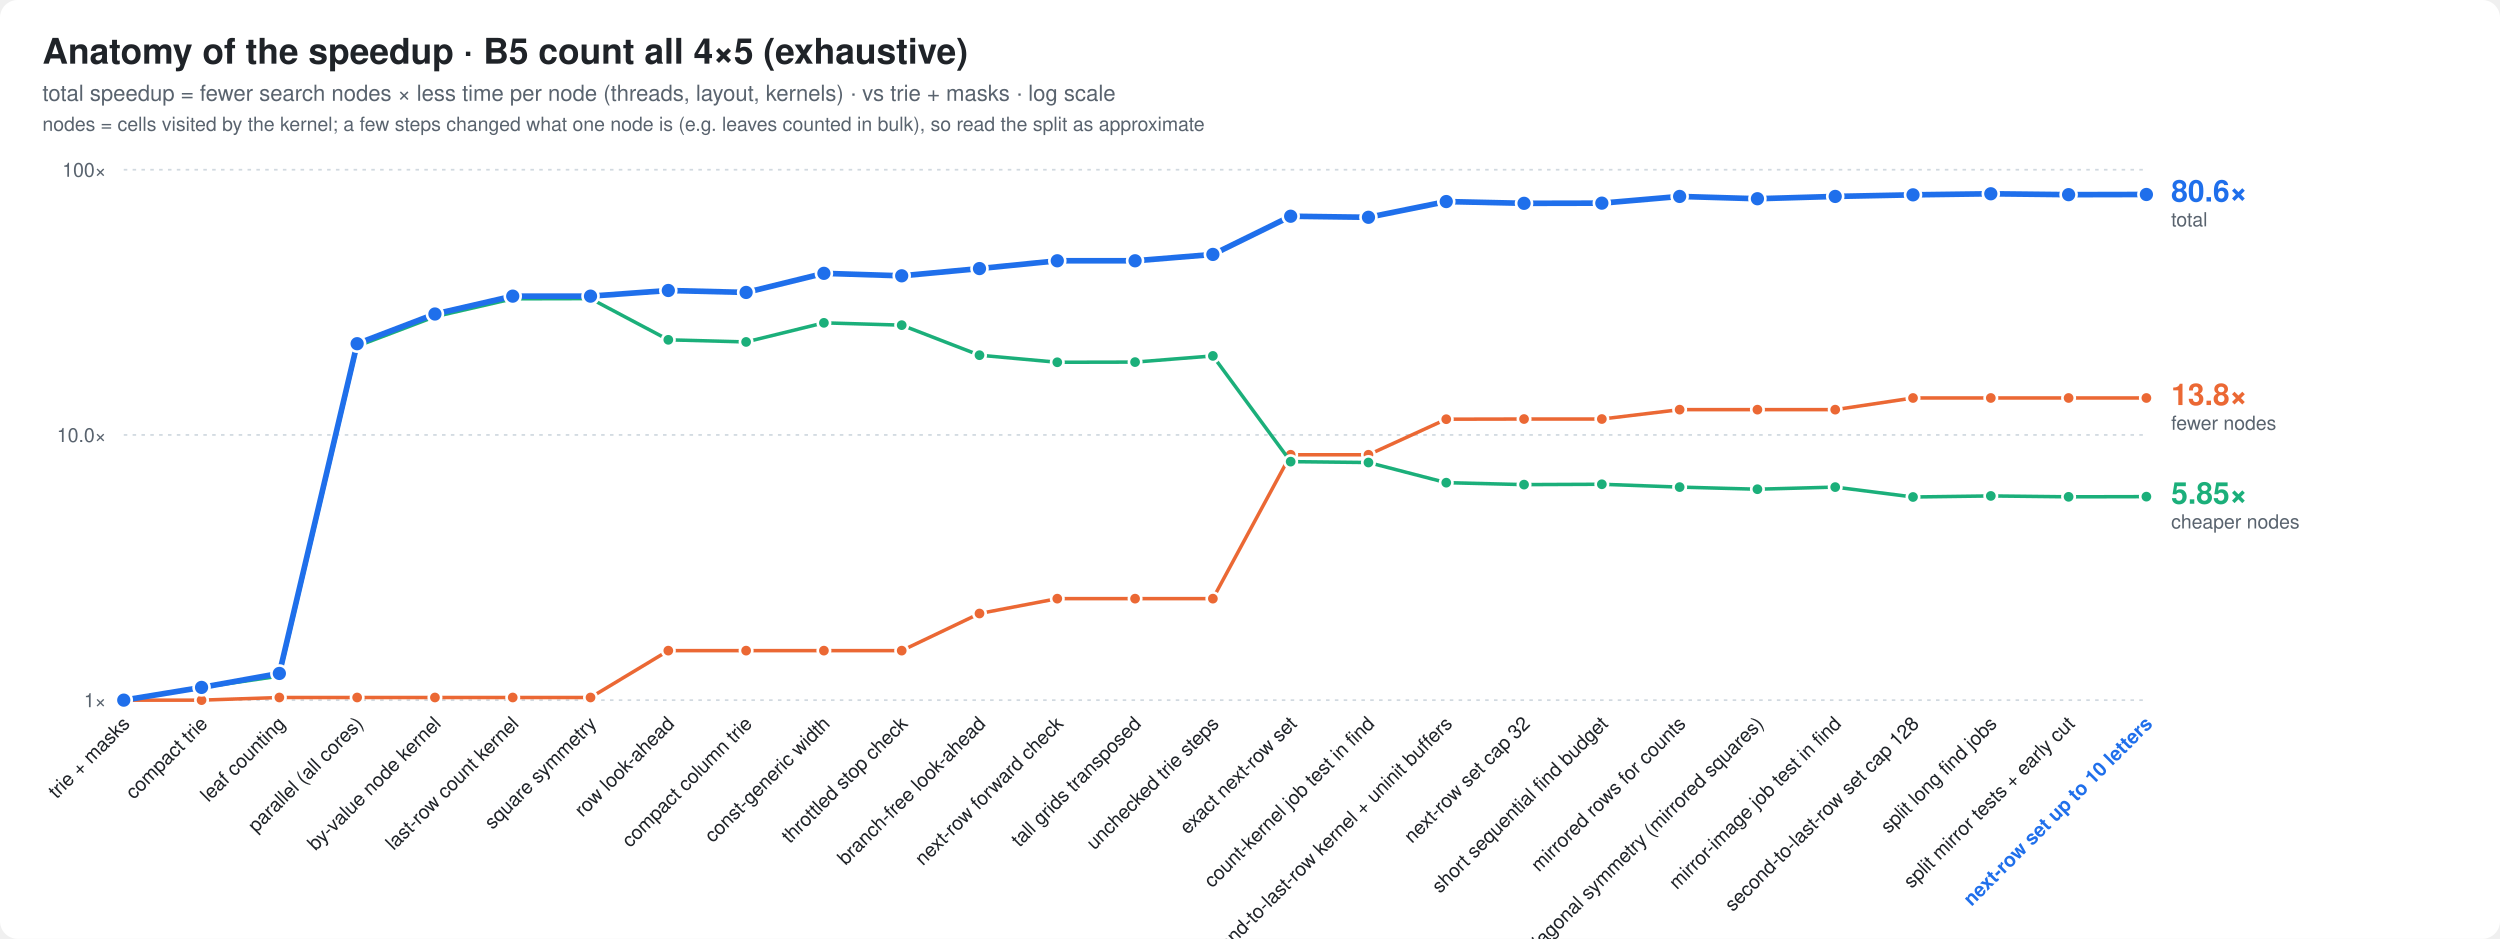
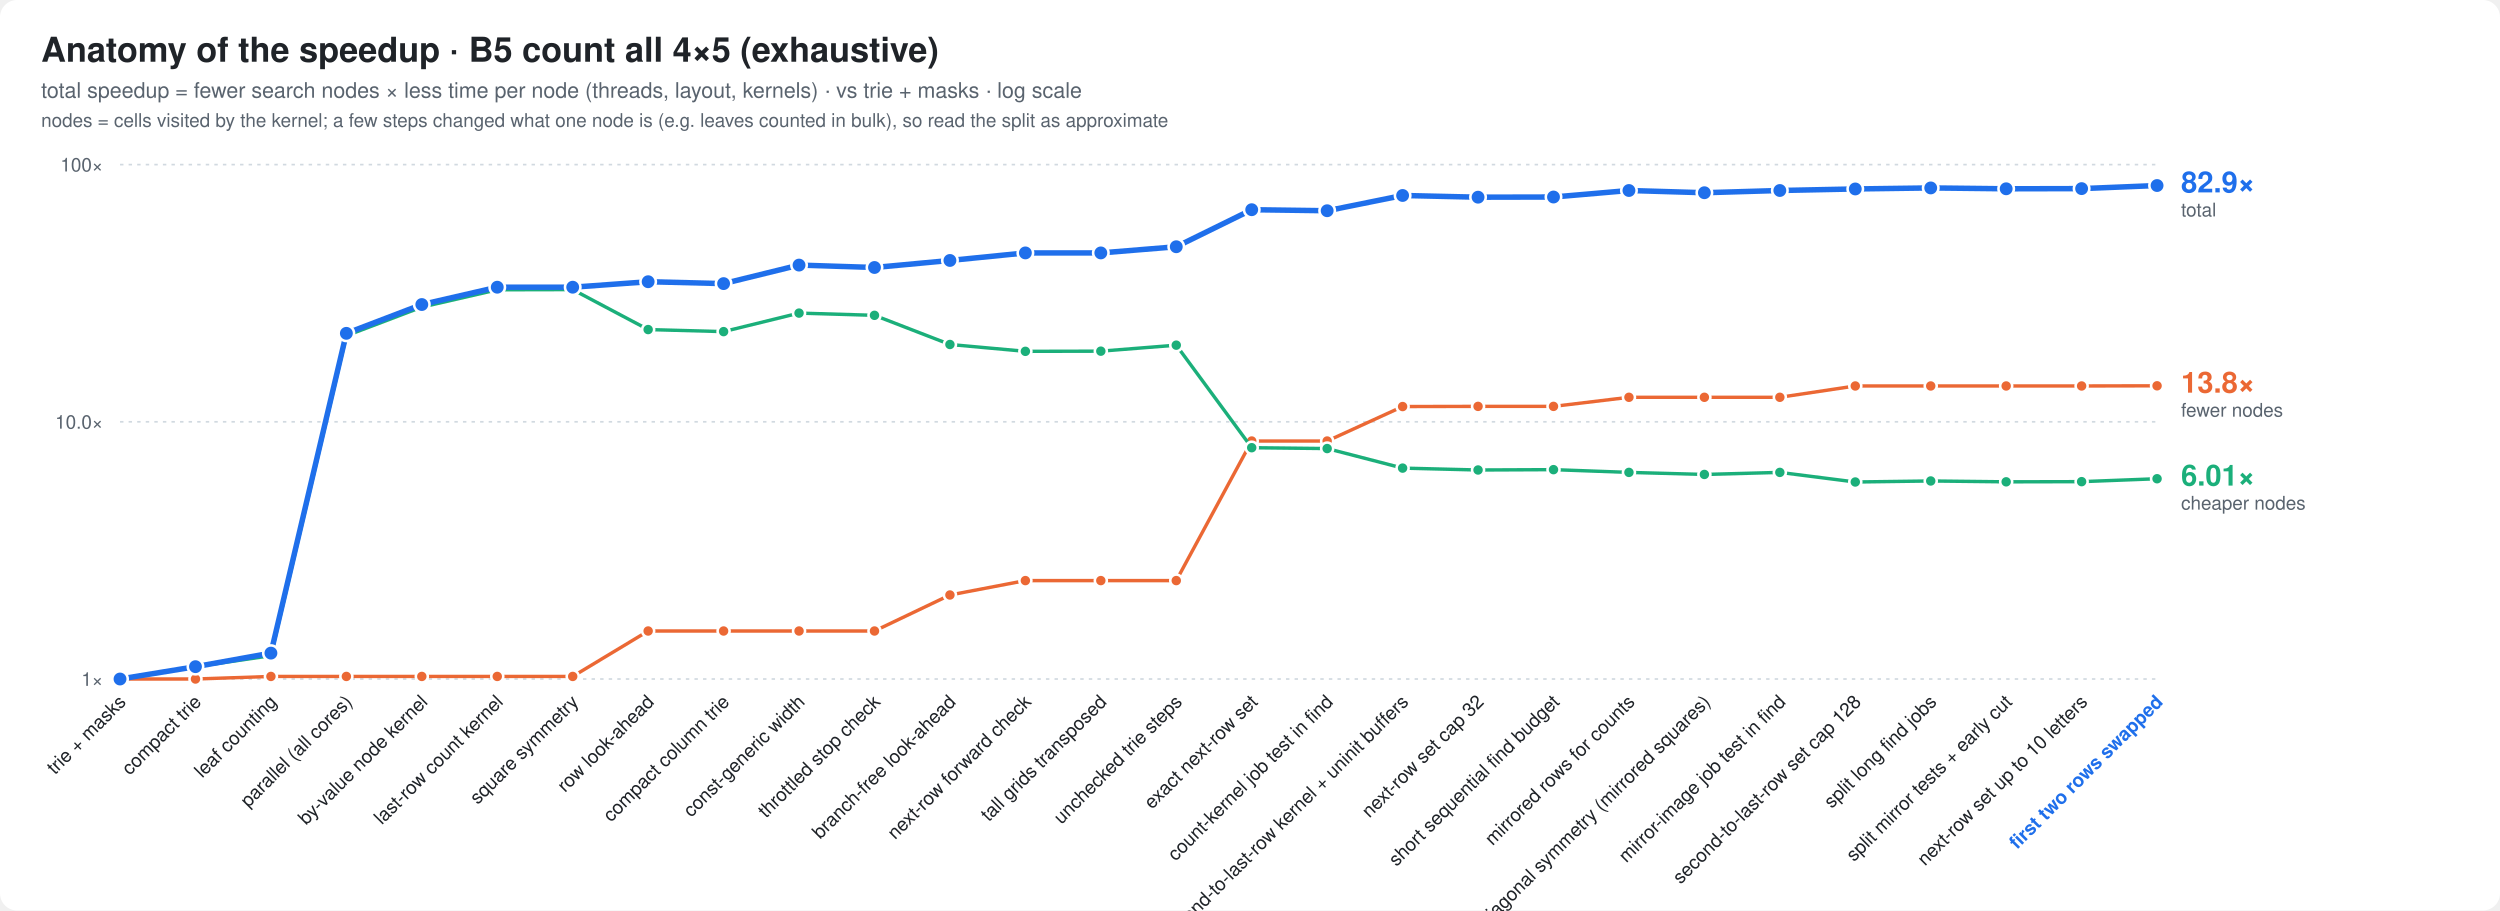
- <svg xmlns="http://www.w3.org/2000/svg" width="1414" height="531" viewBox="0 0 1414 531" font-family="ui-sans-serif,-apple-system,Segoe UI,Helvetica,Arial,sans-serif">
+ <svg xmlns="http://www.w3.org/2000/svg" width="1458" height="531" viewBox="0 0 1458 531" font-family="ui-sans-serif,-apple-system,Segoe UI,Helvetica,Arial,sans-serif">
  <style>
  .bg{fill:#ffffff} .t{fill:#1f2328} .m{fill:#59636e} .g{stroke:#d1d9e0}
  .bar{fill:#8fb8de} .best{fill:#1f6feb} .x{fill:#1a7f37;font-weight:600}
  .fail{fill:url(#hatch)} .hs{stroke:#afb8c1} .hb{fill:#eaeef2} .f{fill:#cf222e;font-weight:600}
  .ft{fill:#8c959f} .cur{fill:#1f6feb;font-weight:700}
  .ln{stroke:#1f6feb;fill:none} .lnf{fill:#1f6feb} .ctx{stroke:#afb8c1;fill:none} .ring{stroke:#ffffff}
  .fx{stroke:#8c959f;fill:none} .area{fill:#1f6feb;fill-opacity:.08} .tile{fill:#f6f8fa;stroke:#d1d9e0}
  .big{fill:#1f6feb;font-weight:800}
  .s2{stroke:#eb6834;fill:none} .s2f{fill:#eb6834} .s3{stroke:#1baf7a;fill:none} .s3f{fill:#1baf7a}
  @media (prefers-color-scheme: dark){
    .s2{stroke:#d95926} .s2f{fill:#d95926} .s3{stroke:#199e70} .s3f{fill:#199e70}
    .bg{fill:#0d1117} .t{fill:#e6edf3} .m{fill:#9198a1} .g{stroke:#30363d}
    .bar{fill:#2f5f8f} .best{fill:#4493f8} .x{fill:#3fb950}
    .hs{stroke:#484f58} .hb{fill:#21262d} .f{fill:#f85149} .ft{fill:#6e7681} .cur{fill:#4493f8}
    .ln{stroke:#4493f8} .lnf{fill:#4493f8} .ctx{stroke:#484f58} .ring{stroke:#0d1117}
    .fx{stroke:#6e7681} .area{fill:#4493f8;fill-opacity:.10} .tile{fill:#161b22;stroke:#30363d} .big{fill:#4493f8}
  }
</style>
-   <rect class="bg" width="1414" height="531" rx="10" />
+   <rect class="bg" width="1458" height="531" rx="10" />
  <text class="t" x="24" y="36" font-size="20" font-weight="800">Anatomy of the speedup · B5 count all 4×5 (exhaustive)</text>
  <text class="m" x="24" y="57" font-size="12.5">total speedup = fewer search nodes × less time per node (threads, layout, kernels) · vs trie + masks · log scale</text>
  <text class="m" x="24" y="74" font-size="11">nodes = cells visited by the kernel; a few steps changed what one node is (e.g. leaves counted in bulk), so read the split as approximate</text>
-   <line class="g" x1="70" x2="1214" y1="396.0" y2="396.0" stroke-dasharray="2 3" />
+   <line class="g" x1="70" x2="1258" y1="396.0" y2="396.0" stroke-dasharray="2 3" />
  <text class="m" x="60" y="400.0" font-size="11" text-anchor="end">1×</text>
-   <line class="g" x1="70" x2="1214" y1="246.0" y2="246.0" stroke-dasharray="2 3" />
+   <line class="g" x1="70" x2="1258" y1="246.0" y2="246.0" stroke-dasharray="2 3" />
  <text class="m" x="60" y="250.0" font-size="11" text-anchor="end">10.0×</text>
-   <line class="g" x1="70" x2="1214" y1="96.0" y2="96.0" stroke-dasharray="2 3" />
+   <line class="g" x1="70" x2="1258" y1="96.0" y2="96.0" stroke-dasharray="2 3" />
  <text class="m" x="60" y="100.0" font-size="11" text-anchor="end">100×</text>
-   <polyline class="s2" points="70.0,396.0 114.0,396.0 158.0,394.5 202.0,394.5 246.0,394.5 290.0,394.5 334.0,394.5 378.0,368.0 422.0,368.0 466.0,368.0 510.0,368.0 554.0,347.0 598.0,338.6 642.0,338.6 686.0,338.6 730.0,257.2 774.0,257.2 818.0,237.1 862.0,237.0 906.0,237.0 950.0,231.7 994.0,231.7 1038.0,231.7 1082.0,225.1 1126.0,225.1 1170.0,225.1 1214.0,225.1" stroke-width="2" stroke-linejoin="round" stroke-linecap="round" />
+   <polyline class="s2" points="70.0,396.0 114.0,396.0 158.0,394.5 202.0,394.5 246.0,394.5 290.0,394.5 334.0,394.5 378.0,368.0 422.0,368.0 466.0,368.0 510.0,368.0 554.0,347.0 598.0,338.6 642.0,338.6 686.0,338.6 730.0,257.2 774.0,257.2 818.0,237.1 862.0,237.0 906.0,237.0 950.0,231.7 994.0,231.7 1038.0,231.7 1082.0,225.1 1126.0,225.1 1170.0,225.1 1214.0,225.1 1258.0,225.0" stroke-width="2" stroke-linejoin="round" stroke-linecap="round" />
  <circle class="s2f ring" cx="70.0" cy="396.0" r="3.5" stroke-width="1.5" />
  <circle class="s2f ring" cx="114.0" cy="396.0" r="3.5" stroke-width="1.5" />
  <circle class="s2f ring" cx="158.0" cy="394.5" r="3.5" stroke-width="1.5" />
  <circle class="s2f ring" cx="202.0" cy="394.5" r="3.5" stroke-width="1.5" />
  <circle class="s2f ring" cx="246.0" cy="394.5" r="3.5" stroke-width="1.5" />
  <circle class="s2f ring" cx="290.0" cy="394.5" r="3.5" stroke-width="1.5" />
  <circle class="s2f ring" cx="334.0" cy="394.5" r="3.5" stroke-width="1.5" />
  <circle class="s2f ring" cx="378.0" cy="368.0" r="3.5" stroke-width="1.5" />
  <circle class="s2f ring" cx="422.0" cy="368.0" r="3.5" stroke-width="1.5" />
  <circle class="s2f ring" cx="466.0" cy="368.0" r="3.5" stroke-width="1.5" />
  <circle class="s2f ring" cx="510.0" cy="368.0" r="3.5" stroke-width="1.5" />
  <circle class="s2f ring" cx="554.0" cy="347.0" r="3.5" stroke-width="1.5" />
  <circle class="s2f ring" cx="598.0" cy="338.6" r="3.5" stroke-width="1.5" />
  <circle class="s2f ring" cx="642.0" cy="338.6" r="3.5" stroke-width="1.5" />
  <circle class="s2f ring" cx="686.0" cy="338.6" r="3.5" stroke-width="1.5" />
  <circle class="s2f ring" cx="730.0" cy="257.2" r="3.5" stroke-width="1.5" />
  <circle class="s2f ring" cx="774.0" cy="257.2" r="3.5" stroke-width="1.5" />
  <circle class="s2f ring" cx="818.0" cy="237.1" r="3.5" stroke-width="1.5" />
  <circle class="s2f ring" cx="862.0" cy="237.0" r="3.5" stroke-width="1.5" />
  <circle class="s2f ring" cx="906.0" cy="237.0" r="3.5" stroke-width="1.5" />
  <circle class="s2f ring" cx="950.0" cy="231.7" r="3.5" stroke-width="1.5" />
  <circle class="s2f ring" cx="994.0" cy="231.7" r="3.5" stroke-width="1.5" />
  <circle class="s2f ring" cx="1038.0" cy="231.7" r="3.5" stroke-width="1.5" />
  <circle class="s2f ring" cx="1082.0" cy="225.1" r="3.5" stroke-width="1.5" />
  <circle class="s2f ring" cx="1126.0" cy="225.1" r="3.5" stroke-width="1.5" />
  <circle class="s2f ring" cx="1170.0" cy="225.1" r="3.5" stroke-width="1.5" />
  <circle class="s2f ring" cx="1214.0" cy="225.1" r="3.5" stroke-width="1.5" />
-   <polyline class="s3" points="70.0,396.0 114.0,388.8 158.0,382.4 202.0,195.8 246.0,179.1 290.0,169.0 334.0,168.9 378.0,192.2 422.0,193.4 466.0,182.6 510.0,183.9 554.0,200.9 598.0,204.9 642.0,204.8 686.0,201.3 730.0,261.1 774.0,261.6 818.0,273.0 862.0,274.1 906.0,273.9 950.0,275.5 994.0,276.7 1038.0,275.5 1082.0,281.1 1126.0,280.5 1170.0,281.0 1214.0,280.9" stroke-width="2" stroke-linejoin="round" stroke-linecap="round" />
+   <circle class="s2f ring" cx="1258.0" cy="225.0" r="3.5" stroke-width="1.5" />
+   <polyline class="s3" points="70.0,396.0 114.0,388.8 158.0,382.4 202.0,195.8 246.0,179.1 290.0,169.0 334.0,168.9 378.0,192.2 422.0,193.4 466.0,182.6 510.0,183.9 554.0,200.9 598.0,204.9 642.0,204.8 686.0,201.3 730.0,261.1 774.0,261.6 818.0,273.0 862.0,274.1 906.0,273.9 950.0,275.5 994.0,276.7 1038.0,275.5 1082.0,281.1 1126.0,280.5 1170.0,281.0 1214.0,280.9 1258.0,279.2" stroke-width="2" stroke-linejoin="round" stroke-linecap="round" />
  <circle class="s3f ring" cx="70.0" cy="396.0" r="3.5" stroke-width="1.5" />
  <circle class="s3f ring" cx="114.0" cy="388.8" r="3.5" stroke-width="1.5" />
  <circle class="s3f ring" cx="158.0" cy="382.4" r="3.5" stroke-width="1.5" />
  <circle class="s3f ring" cx="202.0" cy="195.8" r="3.5" stroke-width="1.5" />
  <circle class="s3f ring" cx="246.0" cy="179.1" r="3.5" stroke-width="1.5" />
  <circle class="s3f ring" cx="290.0" cy="169.0" r="3.5" stroke-width="1.5" />
  <circle class="s3f ring" cx="334.0" cy="168.9" r="3.5" stroke-width="1.5" />
  <circle class="s3f ring" cx="378.0" cy="192.2" r="3.5" stroke-width="1.5" />
  <circle class="s3f ring" cx="422.0" cy="193.4" r="3.5" stroke-width="1.5" />
  <circle class="s3f ring" cx="466.0" cy="182.6" r="3.5" stroke-width="1.5" />
  <circle class="s3f ring" cx="510.0" cy="183.9" r="3.5" stroke-width="1.5" />
  <circle class="s3f ring" cx="554.0" cy="200.9" r="3.5" stroke-width="1.5" />
  <circle class="s3f ring" cx="598.0" cy="204.9" r="3.5" stroke-width="1.5" />
  <circle class="s3f ring" cx="642.0" cy="204.8" r="3.5" stroke-width="1.5" />
  <circle class="s3f ring" cx="686.0" cy="201.3" r="3.5" stroke-width="1.5" />
  <circle class="s3f ring" cx="730.0" cy="261.1" r="3.5" stroke-width="1.5" />
  <circle class="s3f ring" cx="774.0" cy="261.6" r="3.5" stroke-width="1.5" />
  <circle class="s3f ring" cx="818.0" cy="273.0" r="3.5" stroke-width="1.5" />
  <circle class="s3f ring" cx="862.0" cy="274.1" r="3.5" stroke-width="1.5" />
  <circle class="s3f ring" cx="906.0" cy="273.9" r="3.5" stroke-width="1.5" />
  <circle class="s3f ring" cx="950.0" cy="275.5" r="3.5" stroke-width="1.5" />
  <circle class="s3f ring" cx="994.0" cy="276.7" r="3.5" stroke-width="1.5" />
  <circle class="s3f ring" cx="1038.0" cy="275.5" r="3.5" stroke-width="1.5" />
  <circle class="s3f ring" cx="1082.0" cy="281.1" r="3.5" stroke-width="1.5" />
  <circle class="s3f ring" cx="1126.0" cy="280.5" r="3.5" stroke-width="1.5" />
  <circle class="s3f ring" cx="1170.0" cy="281.0" r="3.5" stroke-width="1.5" />
  <circle class="s3f ring" cx="1214.0" cy="280.9" r="3.5" stroke-width="1.5" />
-   <polyline class="ln" points="70.0,396.0 114.0,388.8 158.0,380.9 202.0,194.4 246.0,177.6 290.0,167.5 334.0,167.5 378.0,164.3 422.0,165.4 466.0,154.6 510.0,156.0 554.0,151.9 598.0,147.5 642.0,147.5 686.0,143.9 730.0,122.3 774.0,122.9 818.0,114.0 862.0,115.0 906.0,114.9 950.0,111.1 994.0,112.4 1038.0,111.1 1082.0,110.2 1126.0,109.6 1170.0,110.1 1214.0,110.0" stroke-width="3.2" stroke-linejoin="round" stroke-linecap="round" />
+   <circle class="s3f ring" cx="1258.0" cy="279.2" r="3.5" stroke-width="1.5" />
+   <polyline class="ln" points="70.0,396.0 114.0,388.8 158.0,380.9 202.0,194.4 246.0,177.6 290.0,167.5 334.0,167.5 378.0,164.3 422.0,165.4 466.0,154.6 510.0,156.0 554.0,151.9 598.0,147.5 642.0,147.5 686.0,143.9 730.0,122.3 774.0,122.9 818.0,114.0 862.0,115.0 906.0,114.9 950.0,111.1 994.0,112.4 1038.0,111.1 1082.0,110.2 1126.0,109.6 1170.0,110.1 1214.0,110.0 1258.0,108.2" stroke-width="3.2" stroke-linejoin="round" stroke-linecap="round" />
  <circle class="lnf ring" cx="70.0" cy="396.0" r="4.5" stroke-width="1.5" />
  <circle class="lnf ring" cx="114.0" cy="388.8" r="4.5" stroke-width="1.5" />
  <circle class="lnf ring" cx="158.0" cy="380.9" r="4.5" stroke-width="1.5" />
  <circle class="lnf ring" cx="202.0" cy="194.4" r="4.5" stroke-width="1.5" />
  <circle class="lnf ring" cx="246.0" cy="177.6" r="4.5" stroke-width="1.5" />
  <circle class="lnf ring" cx="290.0" cy="167.5" r="4.5" stroke-width="1.5" />
  <circle class="lnf ring" cx="334.0" cy="167.5" r="4.5" stroke-width="1.5" />
  <circle class="lnf ring" cx="378.0" cy="164.3" r="4.5" stroke-width="1.5" />
  <circle class="lnf ring" cx="422.0" cy="165.4" r="4.5" stroke-width="1.5" />
  <circle class="lnf ring" cx="466.0" cy="154.6" r="4.5" stroke-width="1.5" />
  <circle class="lnf ring" cx="510.0" cy="156.0" r="4.5" stroke-width="1.5" />
  <circle class="lnf ring" cx="554.0" cy="151.9" r="4.5" stroke-width="1.5" />
  <circle class="lnf ring" cx="598.0" cy="147.5" r="4.5" stroke-width="1.5" />
  <circle class="lnf ring" cx="642.0" cy="147.5" r="4.5" stroke-width="1.5" />
  <circle class="lnf ring" cx="686.0" cy="143.9" r="4.5" stroke-width="1.5" />
  <circle class="lnf ring" cx="730.0" cy="122.3" r="4.5" stroke-width="1.5" />
  <circle class="lnf ring" cx="774.0" cy="122.9" r="4.5" stroke-width="1.5" />
  <circle class="lnf ring" cx="818.0" cy="114.0" r="4.5" stroke-width="1.5" />
  <circle class="lnf ring" cx="862.0" cy="115.0" r="4.5" stroke-width="1.5" />
  <circle class="lnf ring" cx="906.0" cy="114.9" r="4.5" stroke-width="1.5" />
  <circle class="lnf ring" cx="950.0" cy="111.1" r="4.5" stroke-width="1.5" />
  <circle class="lnf ring" cx="994.0" cy="112.4" r="4.5" stroke-width="1.5" />
  <circle class="lnf ring" cx="1038.0" cy="111.1" r="4.5" stroke-width="1.5" />
  <circle class="lnf ring" cx="1082.0" cy="110.2" r="4.5" stroke-width="1.5" />
  <circle class="lnf ring" cx="1126.0" cy="109.6" r="4.5" stroke-width="1.5" />
  <circle class="lnf ring" cx="1170.0" cy="110.1" r="4.5" stroke-width="1.5" />
  <circle class="lnf ring" cx="1214.0" cy="110.0" r="4.5" stroke-width="1.5" />
-   <text class="lnf" x="1228.0" y="114.0" font-size="17" font-weight="800">80.6×</text>
-   <text class="m" x="1228.0" y="128.0" font-size="11">total</text>
-   <text class="s2f" x="1228.0" y="229.1" font-size="17" font-weight="800">13.8×</text>
-   <text class="m" x="1228.0" y="243.1" font-size="11">fewer nodes</text>
-   <text class="s3f" x="1228.0" y="284.9" font-size="17" font-weight="800">5.85×</text>
-   <text class="m" x="1228.0" y="298.9" font-size="11">cheaper nodes</text>
+   <circle class="lnf ring" cx="1258.0" cy="108.2" r="4.5" stroke-width="1.5" />
+   <text class="lnf" x="1272.0" y="112.2" font-size="17" font-weight="800">82.9×</text>
+   <text class="m" x="1272.0" y="126.2" font-size="11">total</text>
+   <text class="s2f" x="1272.0" y="229.0" font-size="17" font-weight="800">13.8×</text>
+   <text class="m" x="1272.0" y="243.0" font-size="11">fewer nodes</text>
+   <text class="s3f" x="1272.0" y="283.2" font-size="17" font-weight="800">6.01×</text>
+   <text class="m" x="1272.0" y="297.2" font-size="11">cheaper nodes</text>
  <text class="t" font-size="11" text-anchor="end" transform="translate(74.0,410) rotate(-45)">trie + masks</text>
  <text class="t" font-size="11" text-anchor="end" transform="translate(118.0,410) rotate(-45)">compact trie</text>
  <text class="t" font-size="11" text-anchor="end" transform="translate(162.0,410) rotate(-45)">leaf counting</text>
  <text class="t" font-size="11" text-anchor="end" transform="translate(206.0,410) rotate(-45)">parallel (all cores)</text>
  <text class="t" font-size="11" text-anchor="end" transform="translate(250.0,410) rotate(-45)">by-value node kernel</text>
  <text class="t" font-size="11" text-anchor="end" transform="translate(294.0,410) rotate(-45)">last-row count kernel</text>
  <text class="t" font-size="11" text-anchor="end" transform="translate(338.0,410) rotate(-45)">square symmetry</text>
  <text class="t" font-size="11" text-anchor="end" transform="translate(382.0,410) rotate(-45)">row look-ahead</text>
  <text class="t" font-size="11" text-anchor="end" transform="translate(426.0,410) rotate(-45)">compact column trie</text>
  <text class="t" font-size="11" text-anchor="end" transform="translate(470.0,410) rotate(-45)">const-generic width</text>
  <text class="t" font-size="11" text-anchor="end" transform="translate(514.0,410) rotate(-45)">throttled stop check</text>
  <text class="t" font-size="11" text-anchor="end" transform="translate(558.0,410) rotate(-45)">branch-free look-ahead</text>
  <text class="t" font-size="11" text-anchor="end" transform="translate(602.0,410) rotate(-45)">next-row forward check</text>
  <text class="t" font-size="11" text-anchor="end" transform="translate(646.0,410) rotate(-45)">tall grids transposed</text>
  <text class="t" font-size="11" text-anchor="end" transform="translate(690.0,410) rotate(-45)">unchecked trie steps</text>
  <text class="t" font-size="11" text-anchor="end" transform="translate(734.0,410) rotate(-45)">exact next-row set</text>
  <text class="t" font-size="11" text-anchor="end" transform="translate(778.0,410) rotate(-45)">count-kernel job test in find</text>
  <text class="t" font-size="11" text-anchor="end" transform="translate(822.0,410) rotate(-45)">second-to-last-row kernel + uninit buffers</text>
  <text class="t" font-size="11" text-anchor="end" transform="translate(866.0,410) rotate(-45)">next-row set cap 32</text>
  <text class="t" font-size="11" text-anchor="end" transform="translate(910.0,410) rotate(-45)">short sequential find budget</text>
  <text class="t" font-size="11" text-anchor="end" transform="translate(954.0,410) rotate(-45)">mirrored rows for counts</text>
  <text class="t" font-size="11" text-anchor="end" transform="translate(998.0,410) rotate(-45)">anti-diagonal symmetry (mirrored squares)</text>
  <text class="t" font-size="11" text-anchor="end" transform="translate(1042.0,410) rotate(-45)">mirror-image job test in find</text>
  <text class="t" font-size="11" text-anchor="end" transform="translate(1086.0,410) rotate(-45)">second-to-last-row set cap 128</text>
  <text class="t" font-size="11" text-anchor="end" transform="translate(1130.0,410) rotate(-45)">split long find jobs</text>
  <text class="t" font-size="11" text-anchor="end" transform="translate(1174.0,410) rotate(-45)">split mirror tests + early cut</text>
-   <text class="cur" font-size="11" text-anchor="end" transform="translate(1218.0,410) rotate(-45)">next-row set up to 10 letters</text>
+   <text class="t" font-size="11" text-anchor="end" transform="translate(1218.0,410) rotate(-45)">next-row set up to 10 letters</text>
+   <text class="cur" font-size="11" text-anchor="end" transform="translate(1262.0,410) rotate(-45)">first two rows swapped</text>
</svg>
